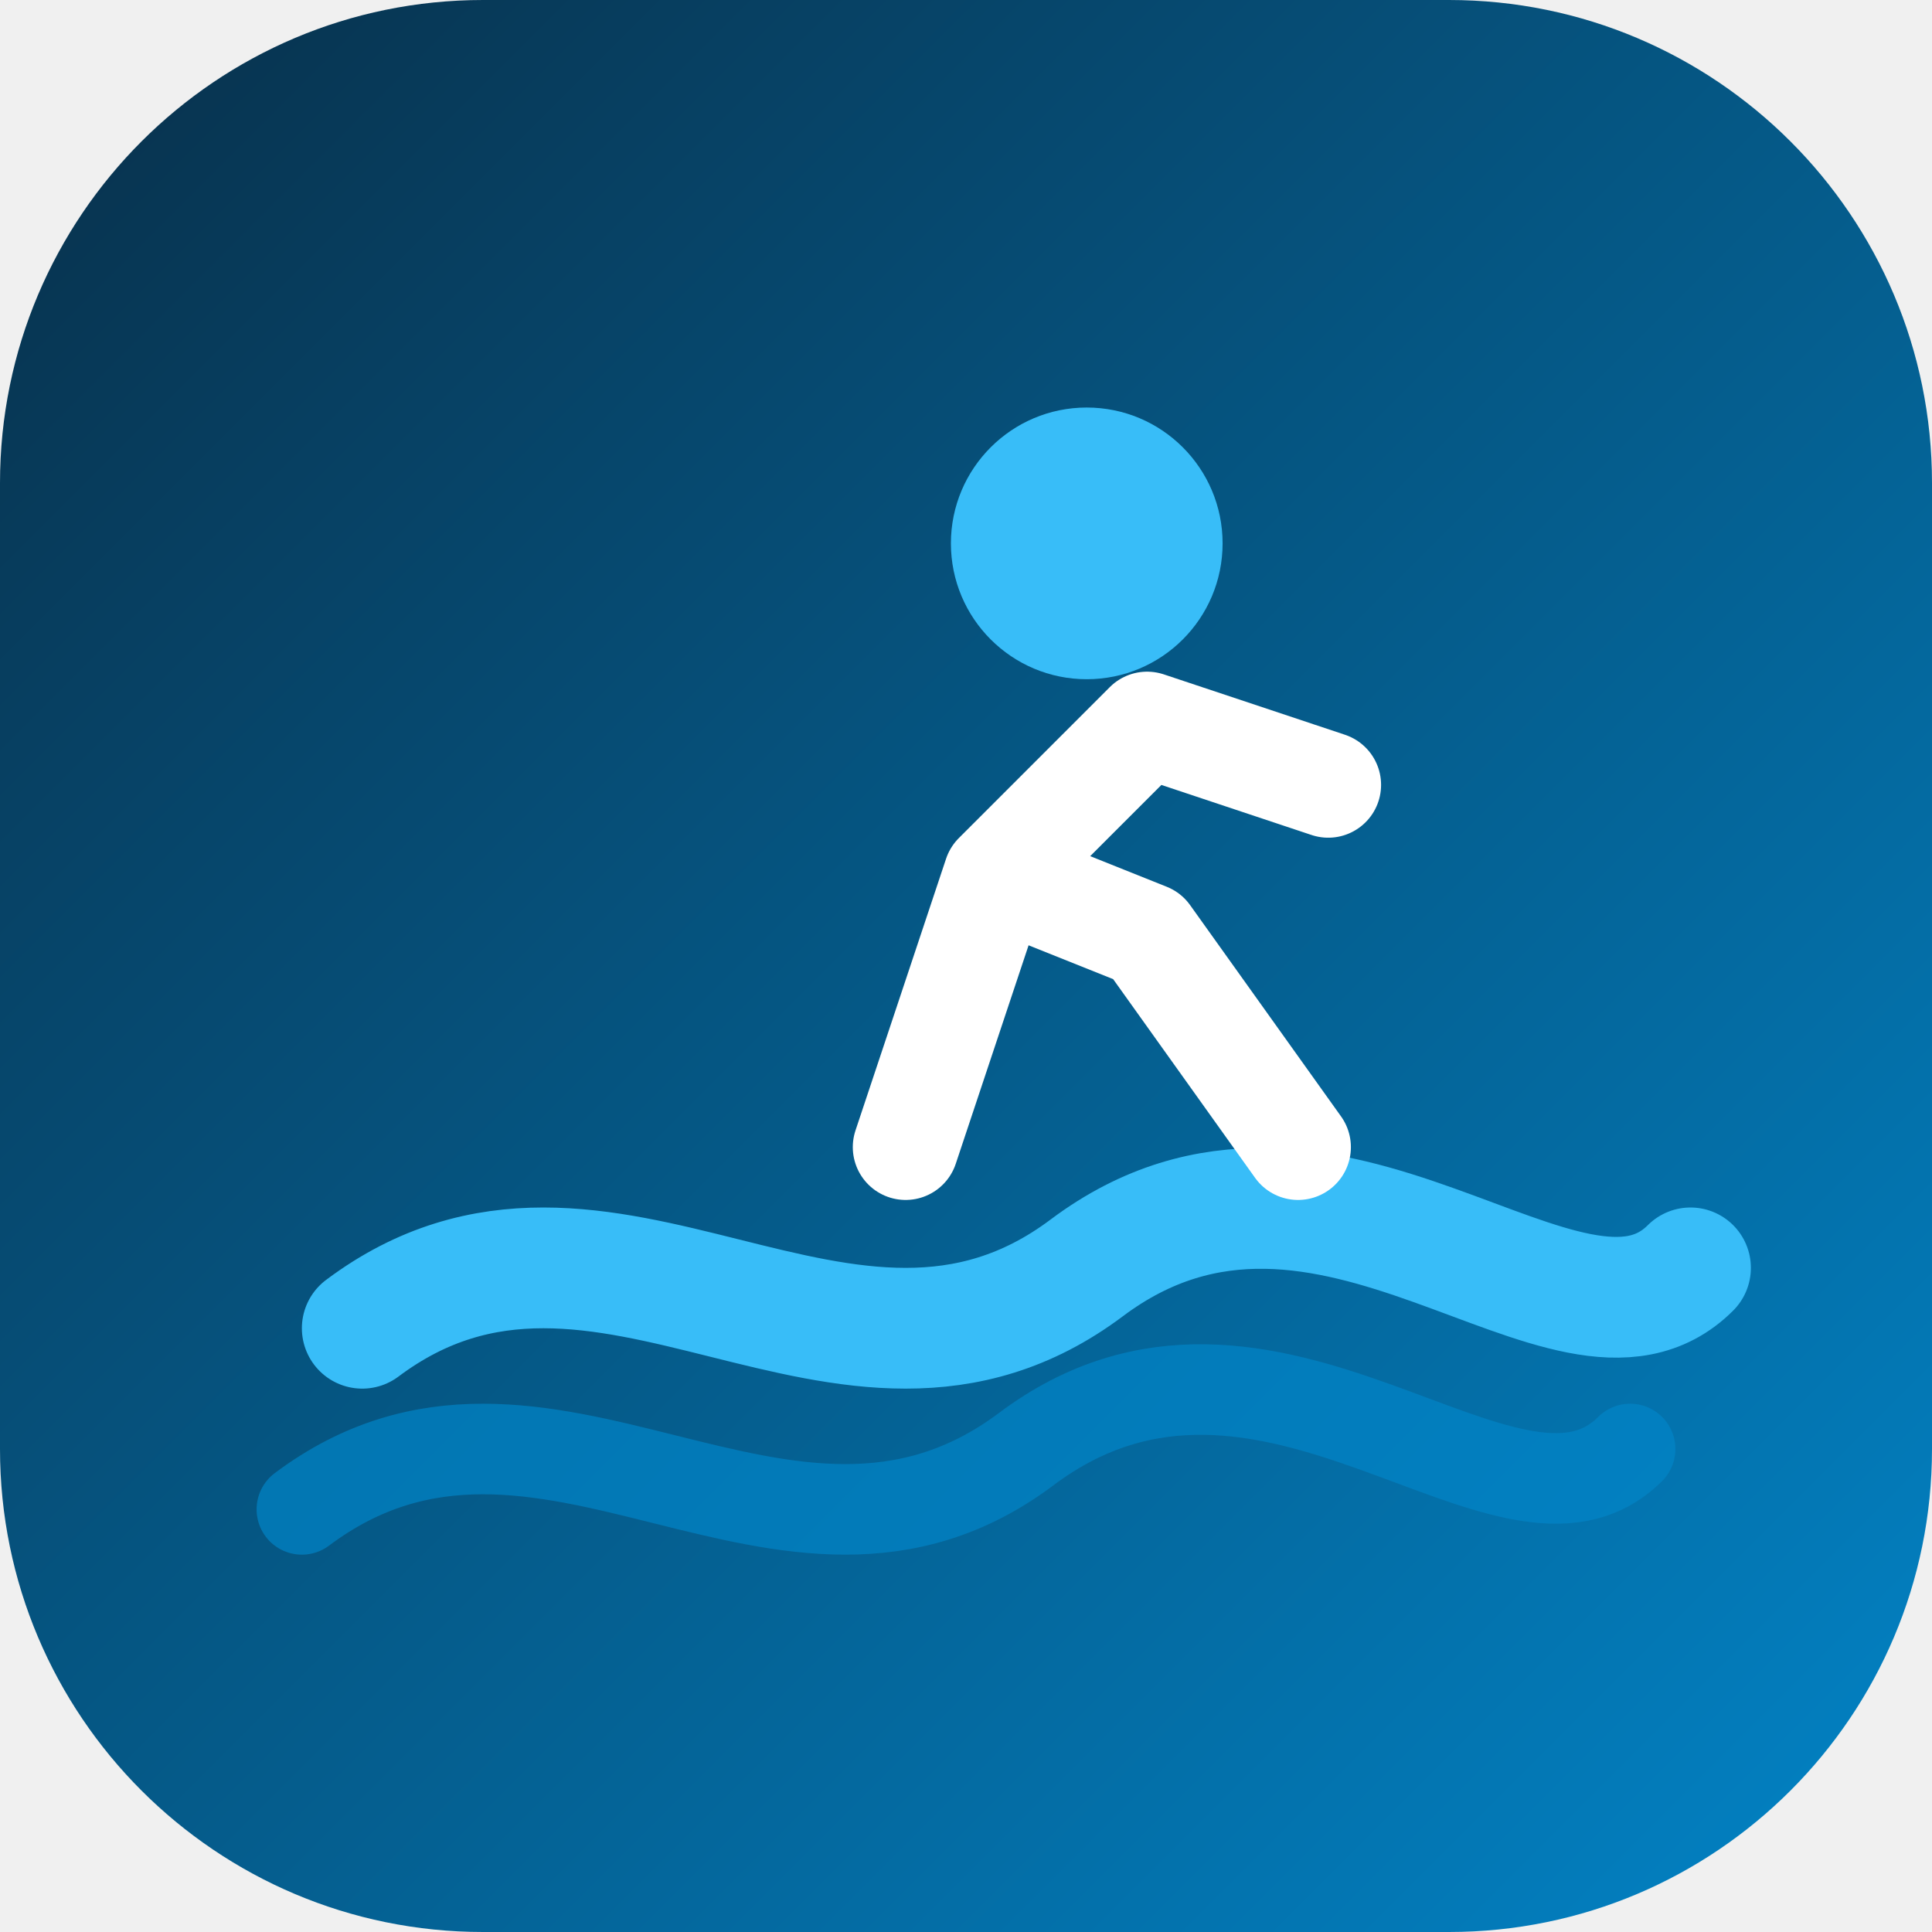
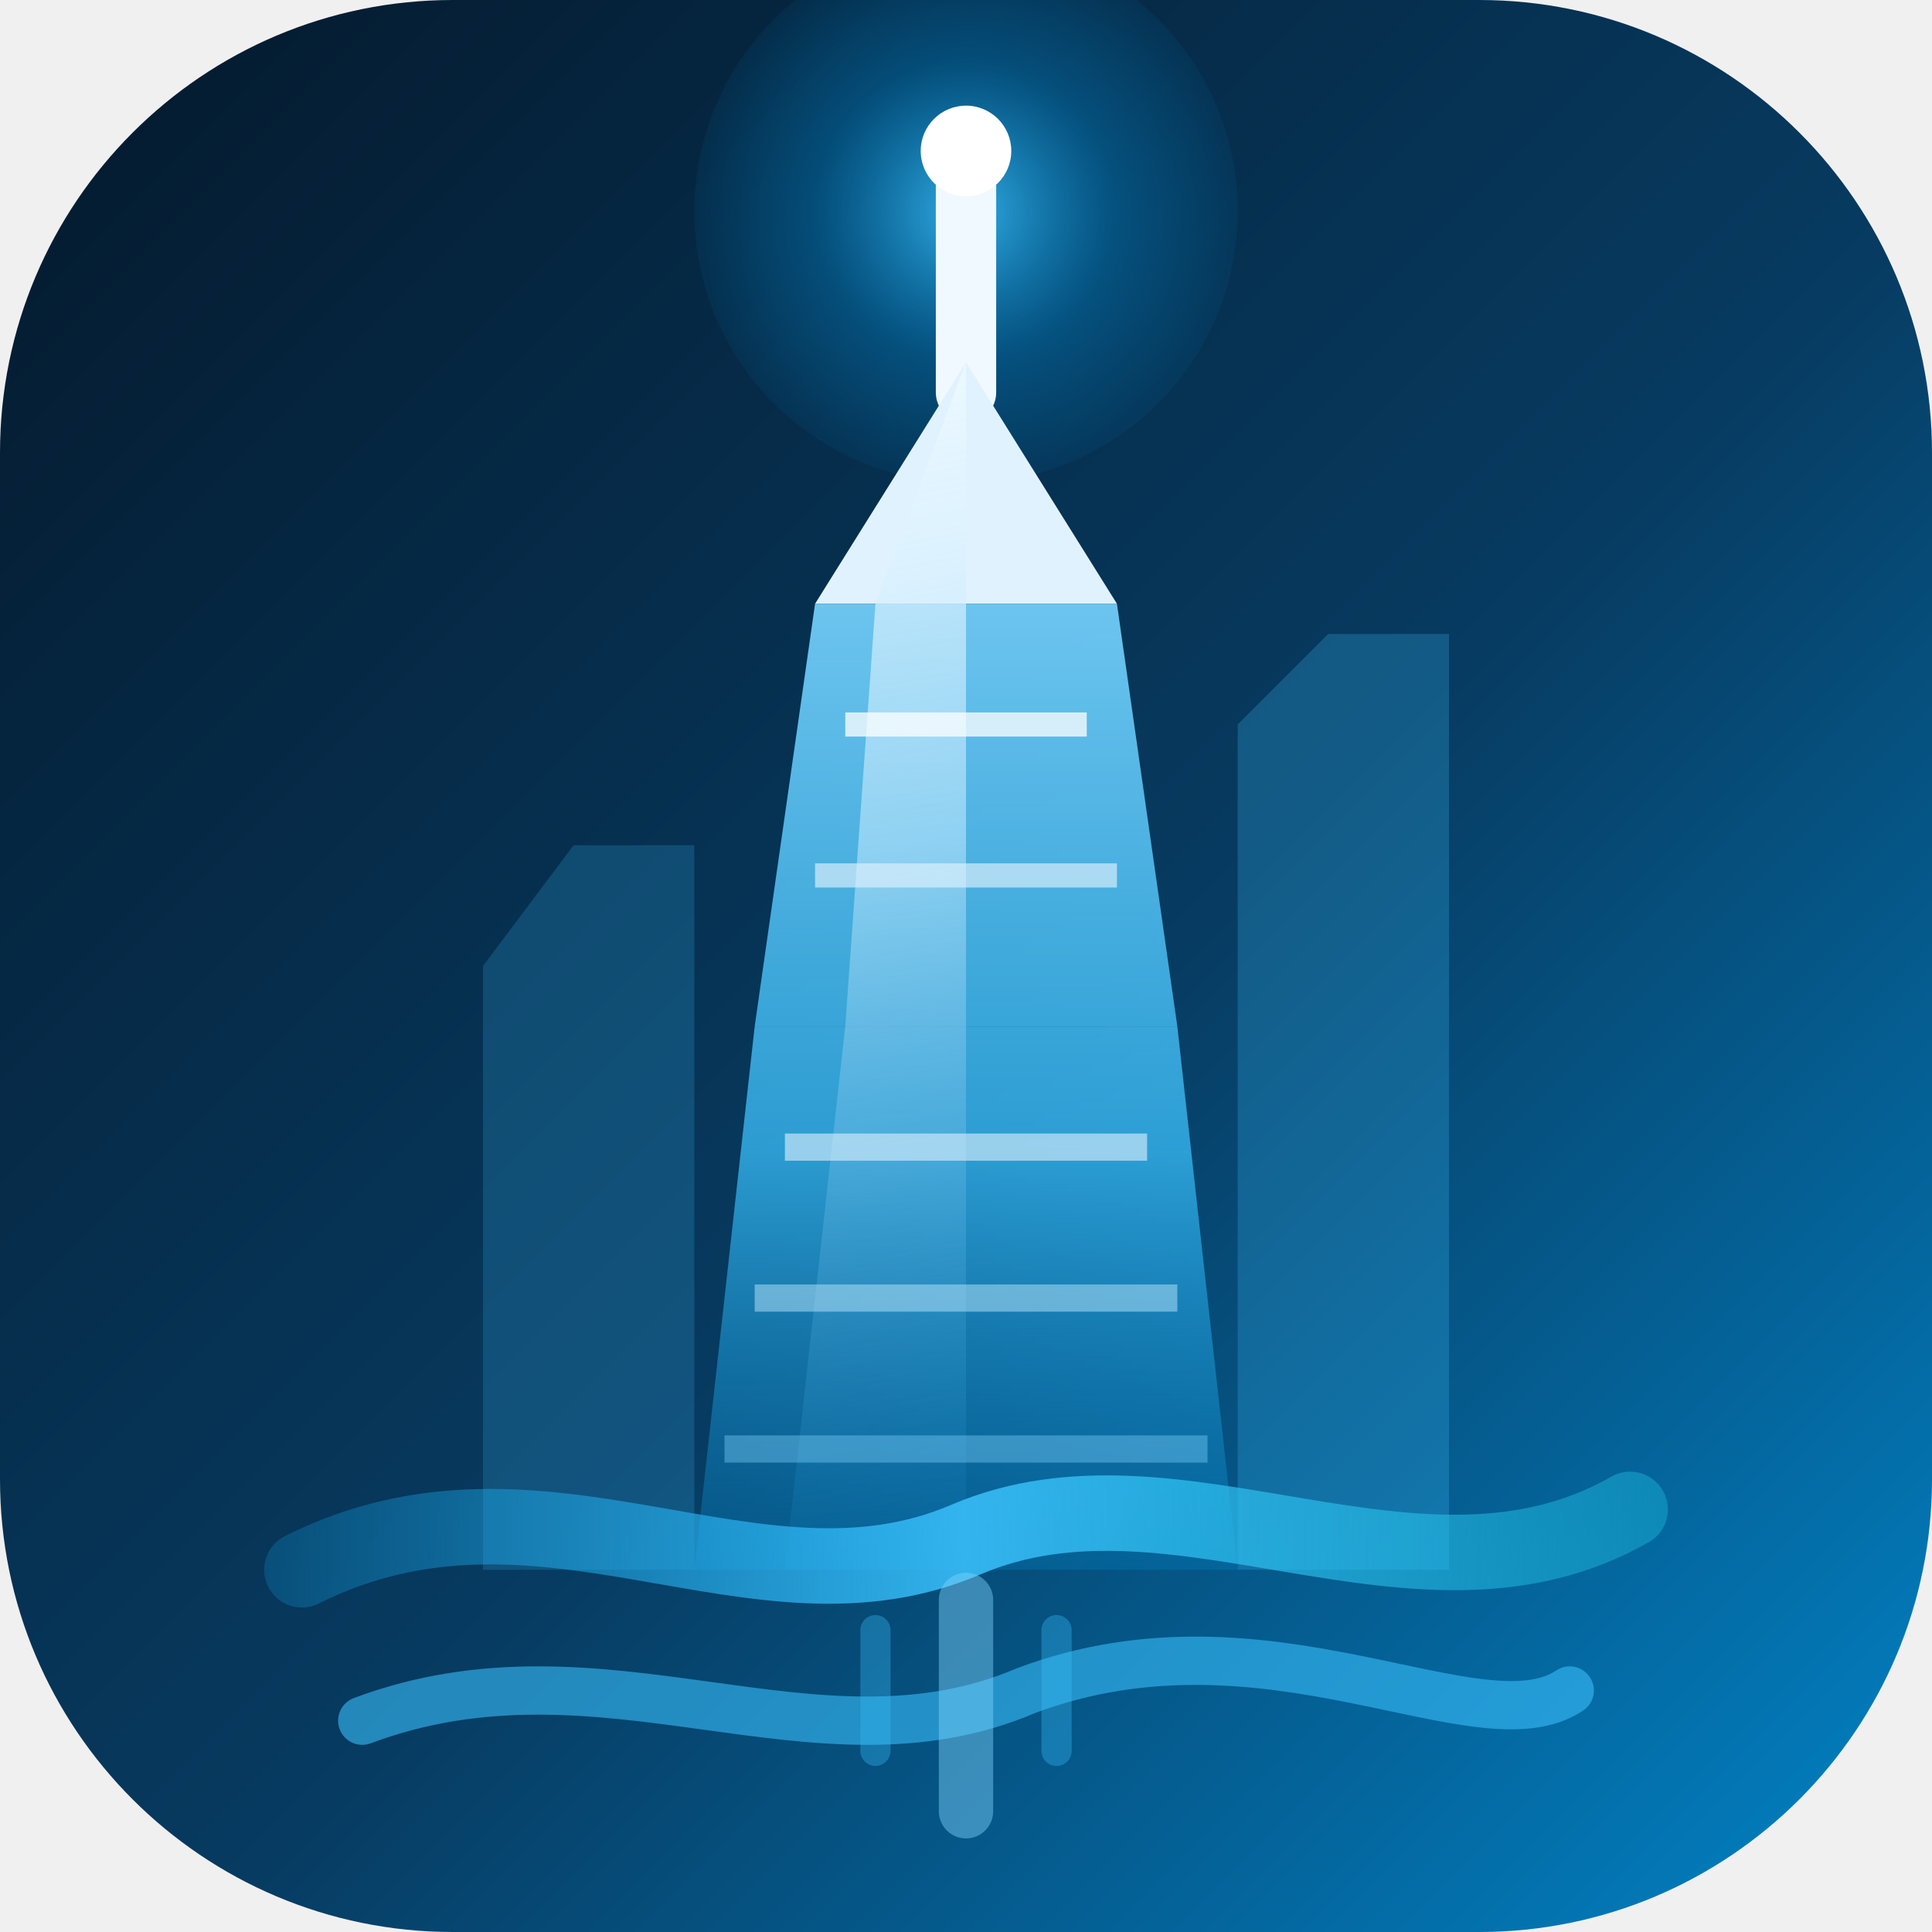
<svg xmlns="http://www.w3.org/2000/svg" viewBox="0 0 64 64" fill="none">
-   <rect width="64" height="64" rx="16" fill="url(#bg)" />
-   <path d="M12 44C20 38 28 48 36 42C44 36 52 46 56 42" stroke="#38BDF8" stroke-width="4" stroke-linecap="round" fill="none" />
-   <path d="M10 50C18 44 26 54 34 48C42 42 50 52 54 48" stroke="#0284C7" stroke-width="3" stroke-linecap="round" fill="none" opacity="0.7" />
-   <circle cx="36" cy="18" r="4.5" fill="#38BDF8" />
-   <path d="M30 38L33 29L38 31L43 38M33 29L38 24L44 26" stroke="#FFFFFF" stroke-width="3.5" stroke-linecap="round" stroke-linejoin="round" />
  <defs>
    <linearGradient id="bg" x1="0" y1="0" x2="64" y2="64" gradientUnits="userSpaceOnUse">
-       <stop stop-color="#082F49" />
+       <stop stop-color="#04182B" />
+       <stop offset="0.55" stop-color="#073B61" />
      <stop offset="1" stop-color="#0284C7" />
    </linearGradient>
+     <linearGradient id="mirageTower" x1="32" y1="6" x2="32" y2="52" gradientUnits="userSpaceOnUse">
+       <stop offset="0%" stop-color="#E0F2FE" />
+       <stop offset="25%" stop-color="#7DD3FC" stop-opacity="0.95" />
+       <stop offset="70%" stop-color="#38BDF8" stop-opacity="0.75" />
+       <stop offset="100%" stop-color="#0284C7" stop-opacity="0.3" />
+     </linearGradient>
+     <linearGradient id="facetShine" x1="28" y1="8" x2="36" y2="52" gradientUnits="userSpaceOnUse">
+       <stop offset="0%" stop-color="#FFFFFF" stop-opacity="0.9" />
+       <stop offset="45%" stop-color="#BAE6FD" stop-opacity="0.6" />
+       <stop offset="100%" stop-color="#0284C7" stop-opacity="0.1" />
+     </linearGradient>
+     <radialGradient id="spireAura" cx="32" cy="7" r="10" gradientUnits="userSpaceOnUse">
+       <stop offset="0%" stop-color="#38BDF8" stop-opacity="0.9" />
+       <stop offset="50%" stop-color="#0284C7" stop-opacity="0.4" />
+       <stop offset="100%" stop-color="#0284C7" stop-opacity="0" />
+     </radialGradient>
+     <linearGradient id="waveGlow" x1="8" y1="52" x2="56" y2="52" gradientUnits="userSpaceOnUse">
+       <stop offset="0%" stop-color="#0EA5E9" stop-opacity="0.2" />
+       <stop offset="50%" stop-color="#38BDF8" stop-opacity="0.9" />
+       <stop offset="100%" stop-color="#22D3EE" stop-opacity="0.3" />
+     </linearGradient>
  </defs>
+   <rect width="64" height="64" rx="15" fill="url(#bg)" />
+   <circle cx="32" cy="7" r="9" fill="url(#spireAura)" />
+   <path d="M16 32L19 28H23V52H16V32Z" fill="#38BDF8" fill-opacity="0.2" />
+   <path d="M41 24L44 21H48V52H41V24Z" fill="#38BDF8" fill-opacity="0.25" />
+   <line x1="32" y1="5" x2="32" y2="13" stroke="#F0F9FF" stroke-width="2" stroke-linecap="round" />
+   <circle cx="32" cy="5" r="1.5" fill="#FFFFFF" />
+   <polygon points="32,12 37,20 27,20" fill="#E0F2FE" />
+   <polygon points="27,20 37,20 39,34 25,34" fill="url(#mirageTower)" />
+   <polygon points="25,34 39,34 41,52 23,52" fill="url(#mirageTower)" />
+   <polygon points="32,12 32,52 26,52 28,34 29,20" fill="url(#facetShine)" />
+   <line x1="28" y1="24" x2="36" y2="24" stroke="#FFFFFF" stroke-width="0.8" stroke-opacity="0.75" />
+   <line x1="27" y1="29" x2="37" y2="29" stroke="#E0F2FE" stroke-width="0.8" stroke-opacity="0.65" />
+   <line x1="26" y1="38" x2="38" y2="38" stroke="#E0F2FE" stroke-width="0.9" stroke-opacity="0.6" />
+   <line x1="25" y1="43" x2="39" y2="43" stroke="#BAE6FD" stroke-width="0.9" stroke-opacity="0.5" />
+   <line x1="24" y1="48" x2="40" y2="48" stroke="#7DD3FC" stroke-width="0.9" stroke-opacity="0.4" />
+   <path d="M10 52 C18 48, 25 54, 32 51 C39 48, 47 54, 54 50" stroke="url(#waveGlow)" stroke-width="2.5" stroke-linecap="round" />
+   <path d="M12 57 C20 54, 27 59, 34 56 C42 53, 49 58, 52 56" stroke="#38BDF8" stroke-width="1.6" stroke-linecap="round" stroke-opacity="0.6" />
+   <line x1="32" y1="53" x2="32" y2="60" stroke="#7DD3FC" stroke-width="1.8" stroke-linecap="round" stroke-opacity="0.45" />
+   <line x1="29" y1="54" x2="29" y2="58" stroke="#38BDF8" stroke-width="1" stroke-linecap="round" stroke-opacity="0.35" />
+   <line x1="35" y1="54" x2="35" y2="58" stroke="#38BDF8" stroke-width="1" stroke-linecap="round" stroke-opacity="0.35" />
</svg>
